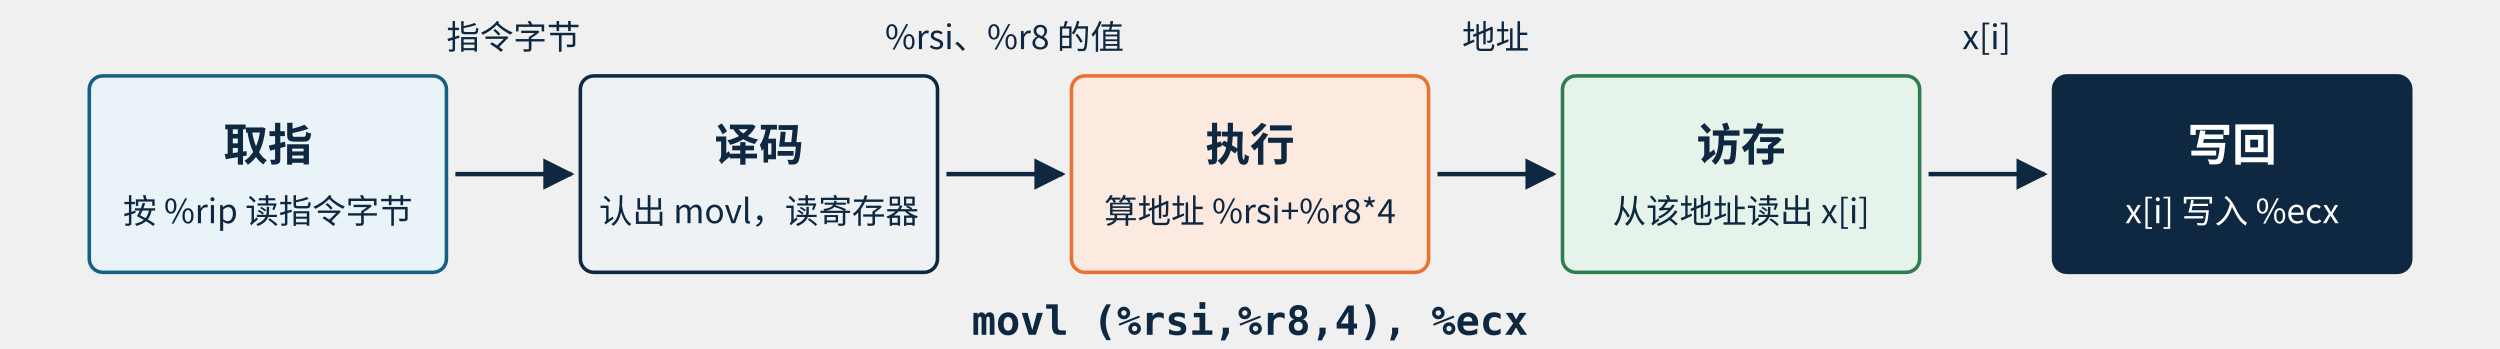
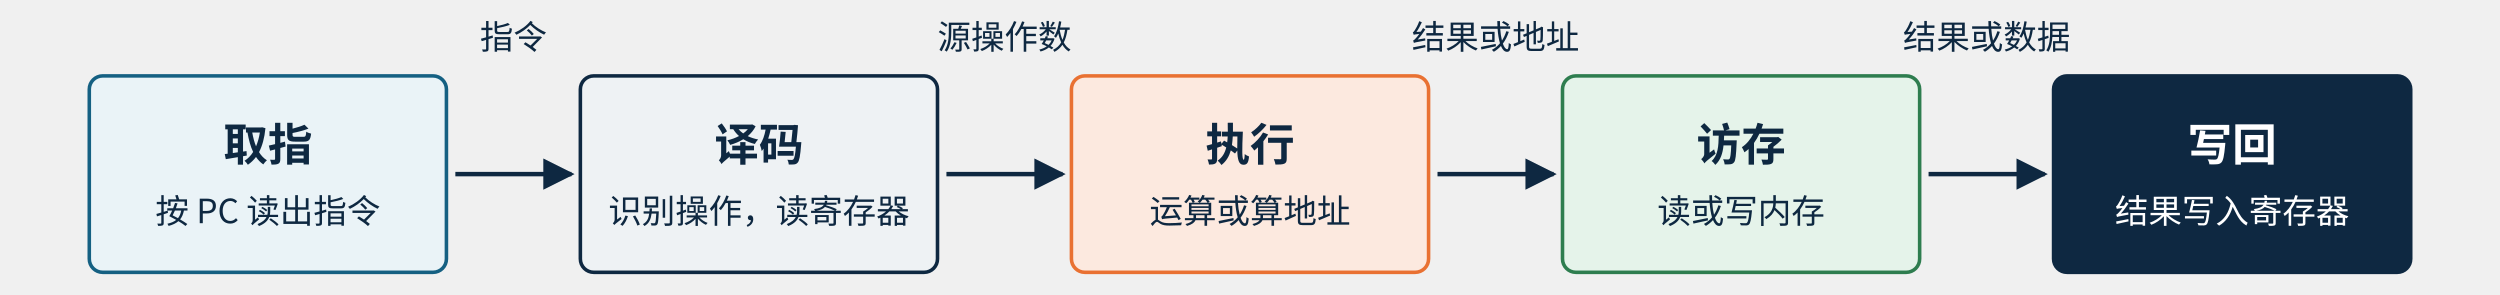
- <svg xmlns="http://www.w3.org/2000/svg" viewBox="0 0 1120 156" width="1120" height="156">
+ <svg xmlns="http://www.w3.org/2000/svg" viewBox="0 0 1120 132" width="1120" height="132">
  <defs>
    <marker id="ah-156082" viewBox="0 0 10 10" refX="9" refY="5" markerWidth="7" markerHeight="7" orient="auto-start-reverse">
      <path d="M0,0 L10,5 L0,10 z" fill="#156082" />
    </marker>
    <marker id="ah-e97132" viewBox="0 0 10 10" refX="9" refY="5" markerWidth="7" markerHeight="7" orient="auto-start-reverse">
      <path d="M0,0 L10,5 L0,10 z" fill="#e97132" />
    </marker>
    <marker id="ah-0e2841" viewBox="0 0 10 10" refX="9" refY="5" markerWidth="7" markerHeight="7" orient="auto-start-reverse">
      <path d="M0,0 L10,5 L0,10 z" fill="#0e2841" />
    </marker>
    <marker id="ah-2e7d4f" viewBox="0 0 10 10" refX="9" refY="5" markerWidth="7" markerHeight="7" orient="auto-start-reverse">
      <path d="M0,0 L10,5 L0,10 z" fill="#2e7d4f" />
    </marker>
    <marker id="ah-c0392b" viewBox="0 0 10 10" refX="9" refY="5" markerWidth="7" markerHeight="7" orient="auto-start-reverse">
      <path d="M0,0 L10,5 L0,10 z" fill="#c0392b" />
    </marker>
    <marker id="ah-5a6b78" viewBox="0 0 10 10" refX="9" refY="5" markerWidth="7" markerHeight="7" orient="auto-start-reverse">
      <path d="M0,0 L10,5 L0,10 z" fill="#5a6b78" />
    </marker>
    <marker id="ah-9fb5c3" viewBox="0 0 10 10" refX="9" refY="5" markerWidth="7" markerHeight="7" orient="auto-start-reverse">
      <path d="M0,0 L10,5 L0,10 z" fill="#9fb5c3" />
    </marker>
  </defs>
  <rect x="40.0" y="34.0" width="160.0" height="88.0" rx="6" fill="#eaf3f7" stroke="#156082" stroke-width="1.6" />
  <text x="120.0" y="72.0" font-family="PingFang SC, Noto Sans CJK SC, Source Han Sans SC, sans-serif" font-size="20" font-weight="bold" fill="#0e2841" text-anchor="middle">取指</text>
-   <text x="120.0" y="100.0" font-family="PingFang SC, Noto Sans CJK SC, Source Han Sans SC, sans-serif" font-size="15" font-weight="normal" fill="#0e2841" text-anchor="middle">按 %rip 读指令字节</text>
+   <text x="120.0" y="100.0" font-family="PingFang SC, Noto Sans CJK SC, Source Han Sans SC, sans-serif" font-size="15" font-weight="normal" fill="#0e2841" text-anchor="middle">按 PC 读出指令</text>
  <line x1="204.0" y1="78.0" x2="256.0" y2="78.0" stroke="#0e2841" stroke-width="2" marker-end="url(#ah-0e2841)" />
-   <text x="230.0" y="22.0" font-family="PingFang SC, Noto Sans CJK SC, Source Han Sans SC, sans-serif" font-size="15" font-weight="normal" fill="#0e2841" text-anchor="middle">指令字节</text>
+   <text x="230.0" y="22.0" font-family="PingFang SC, Noto Sans CJK SC, Source Han Sans SC, sans-serif" font-size="15" font-weight="normal" fill="#0e2841" text-anchor="middle">指令</text>
  <rect x="260.0" y="34.0" width="160.0" height="88.0" rx="6" fill="#eef2f4" stroke="#0e2841" stroke-width="1.6" />
  <text x="340.0" y="72.0" font-family="PingFang SC, Noto Sans CJK SC, Source Han Sans SC, sans-serif" font-size="20" font-weight="bold" fill="#0e2841" text-anchor="middle">译码</text>
-   <text x="340.0" y="100.0" font-family="PingFang SC, Noto Sans CJK SC, Source Han Sans SC, sans-serif" font-size="15" font-weight="normal" fill="#0e2841" text-anchor="middle">认出 movl，读寄存器</text>
+   <text x="340.0" y="100.0" font-family="PingFang SC, Noto Sans CJK SC, Source Han Sans SC, sans-serif" font-size="15" font-weight="normal" fill="#0e2841" text-anchor="middle">识别操作，读寄存器</text>
  <line x1="424.0" y1="78.0" x2="476.0" y2="78.0" stroke="#0e2841" stroke-width="2" marker-end="url(#ah-0e2841)" />
-   <text x="450.0" y="22.0" font-family="PingFang SC, Noto Sans CJK SC, Source Han Sans SC, sans-serif" font-size="15" font-weight="normal" fill="#0e2841" text-anchor="middle">%rsi、%r8 的值</text>
+   <text x="450.0" y="22.0" font-family="PingFang SC, Noto Sans CJK SC, Source Han Sans SC, sans-serif" font-size="15" font-weight="normal" fill="#0e2841" text-anchor="middle">源操作数</text>
  <rect x="480.0" y="34.0" width="160.0" height="88.0" rx="6" fill="#fce9df" stroke="#e97132" stroke-width="1.6" />
  <text x="560.0" y="72.0" font-family="PingFang SC, Noto Sans CJK SC, Source Han Sans SC, sans-serif" font-size="20" font-weight="bold" fill="#0e2841" text-anchor="middle">执行</text>
-   <text x="560.0" y="100.0" font-family="PingFang SC, Noto Sans CJK SC, Source Han Sans SC, sans-serif" font-size="15" font-weight="normal" fill="#0e2841" text-anchor="middle">算地址 %rsi+%r8*4</text>
+   <text x="560.0" y="100.0" font-family="PingFang SC, Noto Sans CJK SC, Source Han Sans SC, sans-serif" font-size="15" font-weight="normal" fill="#0e2841" text-anchor="middle">运算或算地址</text>
  <line x1="644.0" y1="78.0" x2="696.0" y2="78.0" stroke="#0e2841" stroke-width="2" marker-end="url(#ah-0e2841)" />
-   <text x="670.0" y="22.0" font-family="PingFang SC, Noto Sans CJK SC, Source Han Sans SC, sans-serif" font-size="15" font-weight="normal" fill="#0e2841" text-anchor="middle">地址</text>
+   <text x="670.0" y="22.0" font-family="PingFang SC, Noto Sans CJK SC, Source Han Sans SC, sans-serif" font-size="15" font-weight="normal" fill="#0e2841" text-anchor="middle">结果或地址</text>
  <rect x="700.0" y="34.0" width="160.0" height="88.0" rx="6" fill="#e5f3ea" stroke="#2e7d4f" stroke-width="1.6" />
  <text x="780.0" y="72.0" font-family="PingFang SC, Noto Sans CJK SC, Source Han Sans SC, sans-serif" font-size="20" font-weight="bold" fill="#0e2841" text-anchor="middle">访存</text>
-   <text x="780.0" y="100.0" font-family="PingFang SC, Noto Sans CJK SC, Source Han Sans SC, sans-serif" font-size="15" font-weight="normal" fill="#0e2841" text-anchor="middle">从该地址读出 x[i]</text>
+   <text x="780.0" y="100.0" font-family="PingFang SC, Noto Sans CJK SC, Source Han Sans SC, sans-serif" font-size="15" font-weight="normal" fill="#0e2841" text-anchor="middle">读或写内存</text>
  <line x1="864.0" y1="78.0" x2="916.0" y2="78.0" stroke="#0e2841" stroke-width="2" marker-end="url(#ah-0e2841)" />
-   <text x="890.0" y="22.0" font-family="PingFang SC, Noto Sans CJK SC, Source Han Sans SC, sans-serif" font-size="15" font-weight="normal" fill="#0e2841" text-anchor="middle">x[i]</text>
+   <text x="890.0" y="22.0" font-family="PingFang SC, Noto Sans CJK SC, Source Han Sans SC, sans-serif" font-size="15" font-weight="normal" fill="#0e2841" text-anchor="middle">结果或数据</text>
  <rect x="920.0" y="34.0" width="160.0" height="88.0" rx="6" fill="#0e2841" stroke="#0e2841" stroke-width="1.6" />
  <text x="1000.0" y="72.0" font-family="PingFang SC, Noto Sans CJK SC, Source Han Sans SC, sans-serif" font-size="20" font-weight="bold" fill="#ffffff" text-anchor="middle">写回</text>
-   <text x="1000.0" y="100.0" font-family="PingFang SC, Noto Sans CJK SC, Source Han Sans SC, sans-serif" font-size="15" font-weight="normal" fill="#ffffff" text-anchor="middle">x[i] 写入 %ecx</text>
-   <text x="560.0" y="150.0" font-family="SFMono-Regular, Menlo, DejaVu Sans Mono, Consolas, monospace" font-size="18" font-weight="bold" fill="#0e2841" text-anchor="middle">movl (%rsi,%r8,4), %ecx</text>
+   <text x="1000.0" y="100.0" font-family="PingFang SC, Noto Sans CJK SC, Source Han Sans SC, sans-serif" font-size="15" font-weight="normal" fill="#ffffff" text-anchor="middle">结果写入寄存器</text>
</svg>
